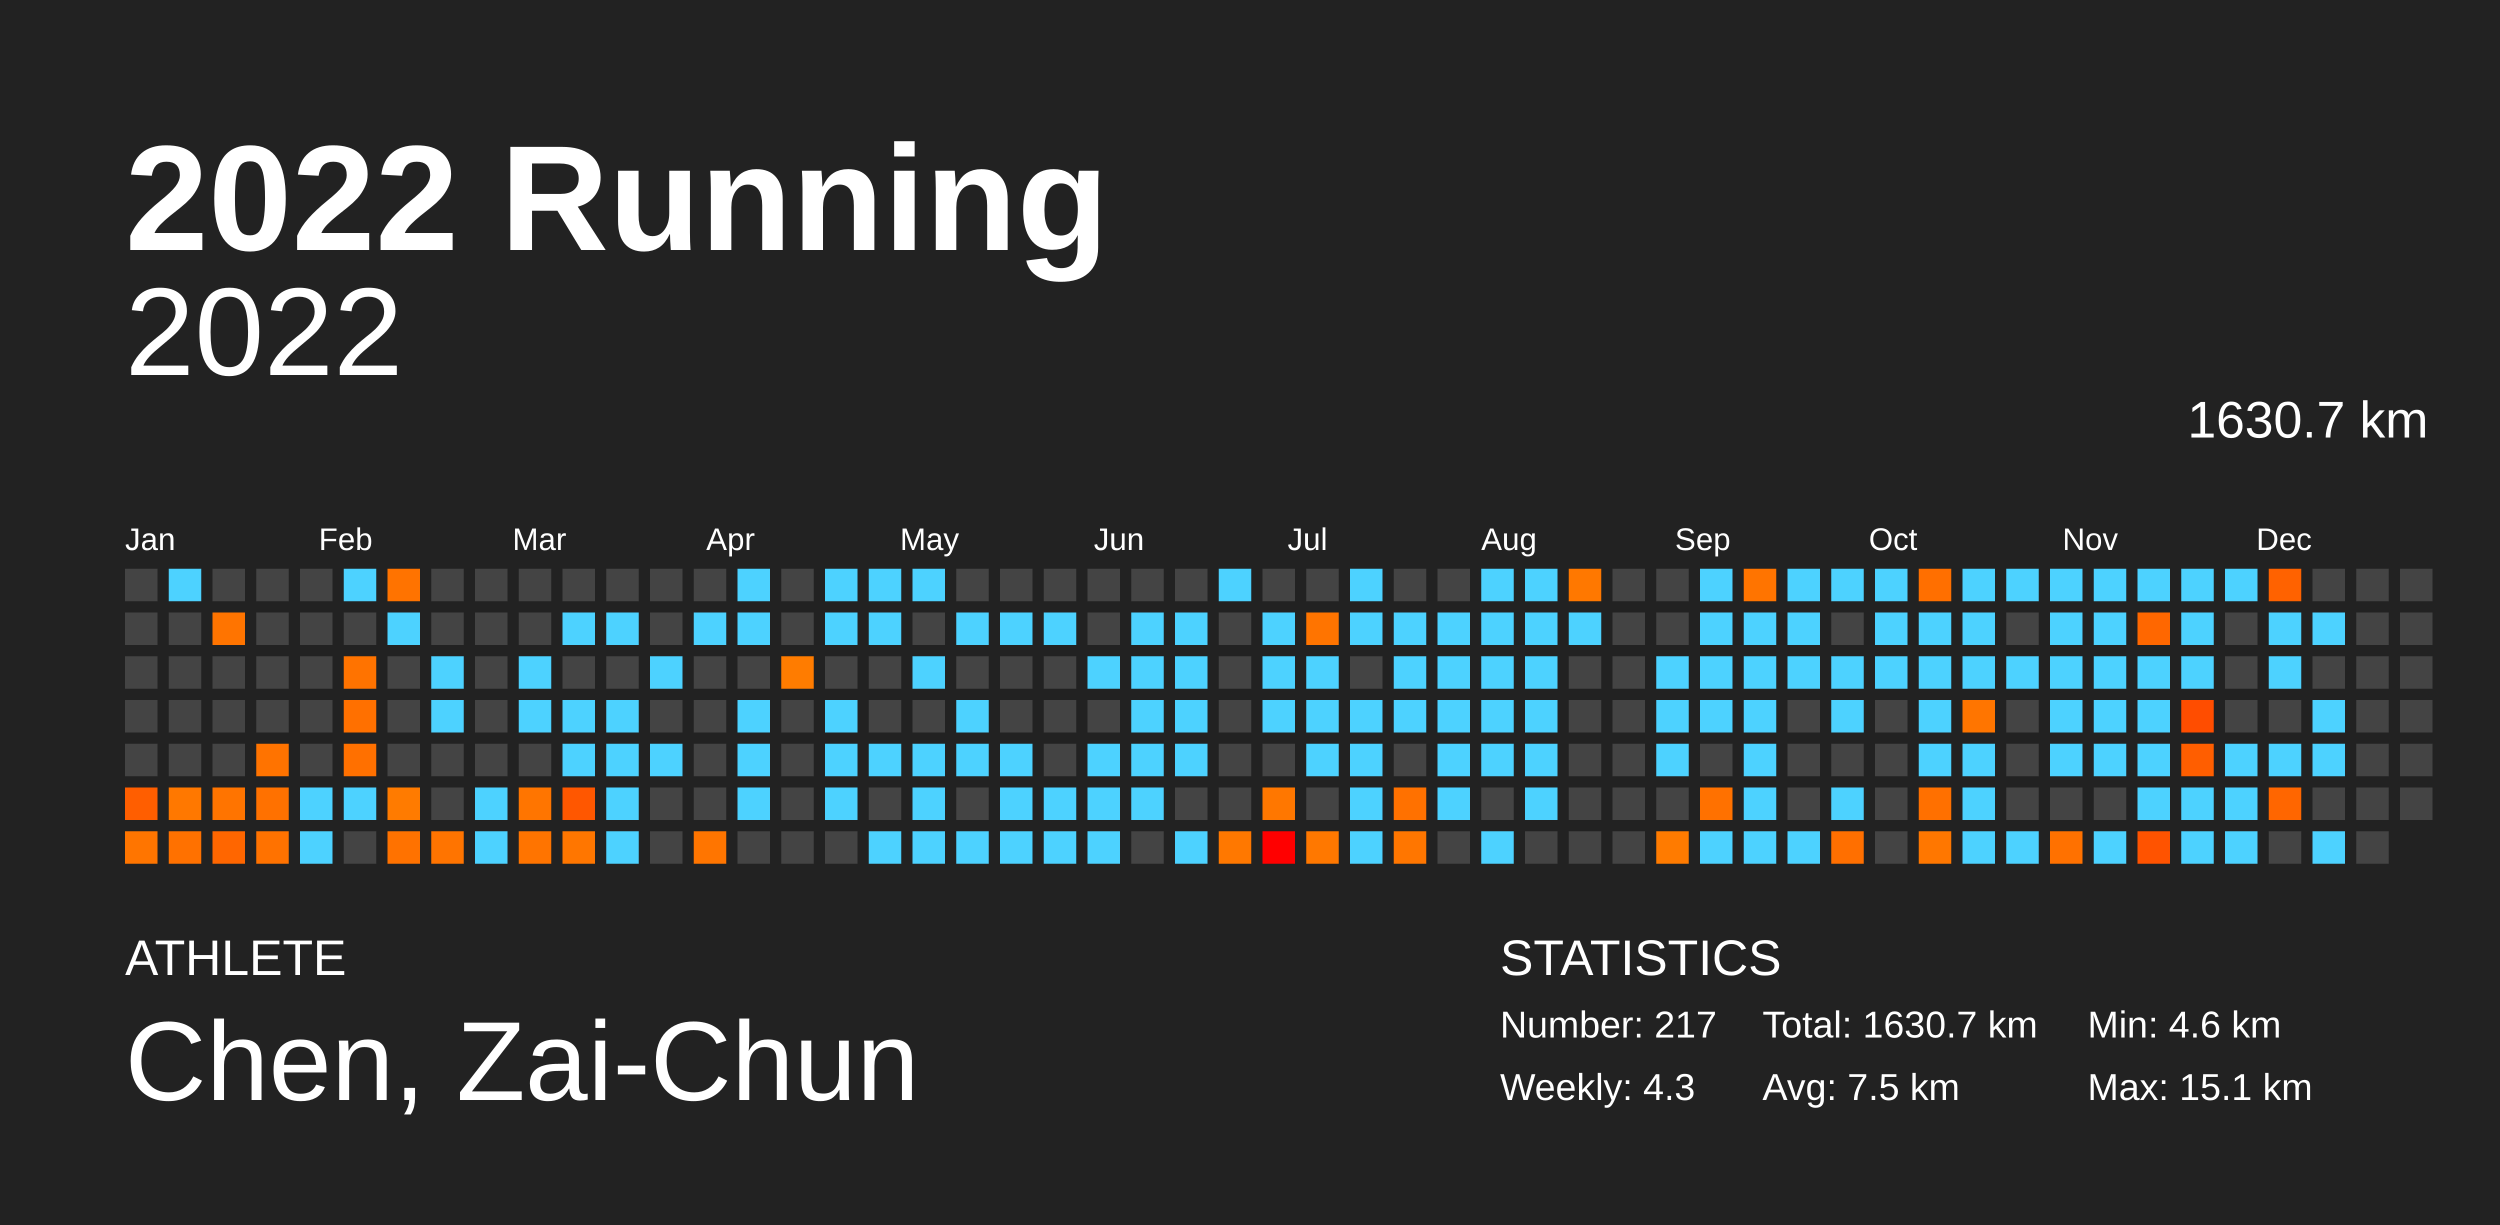
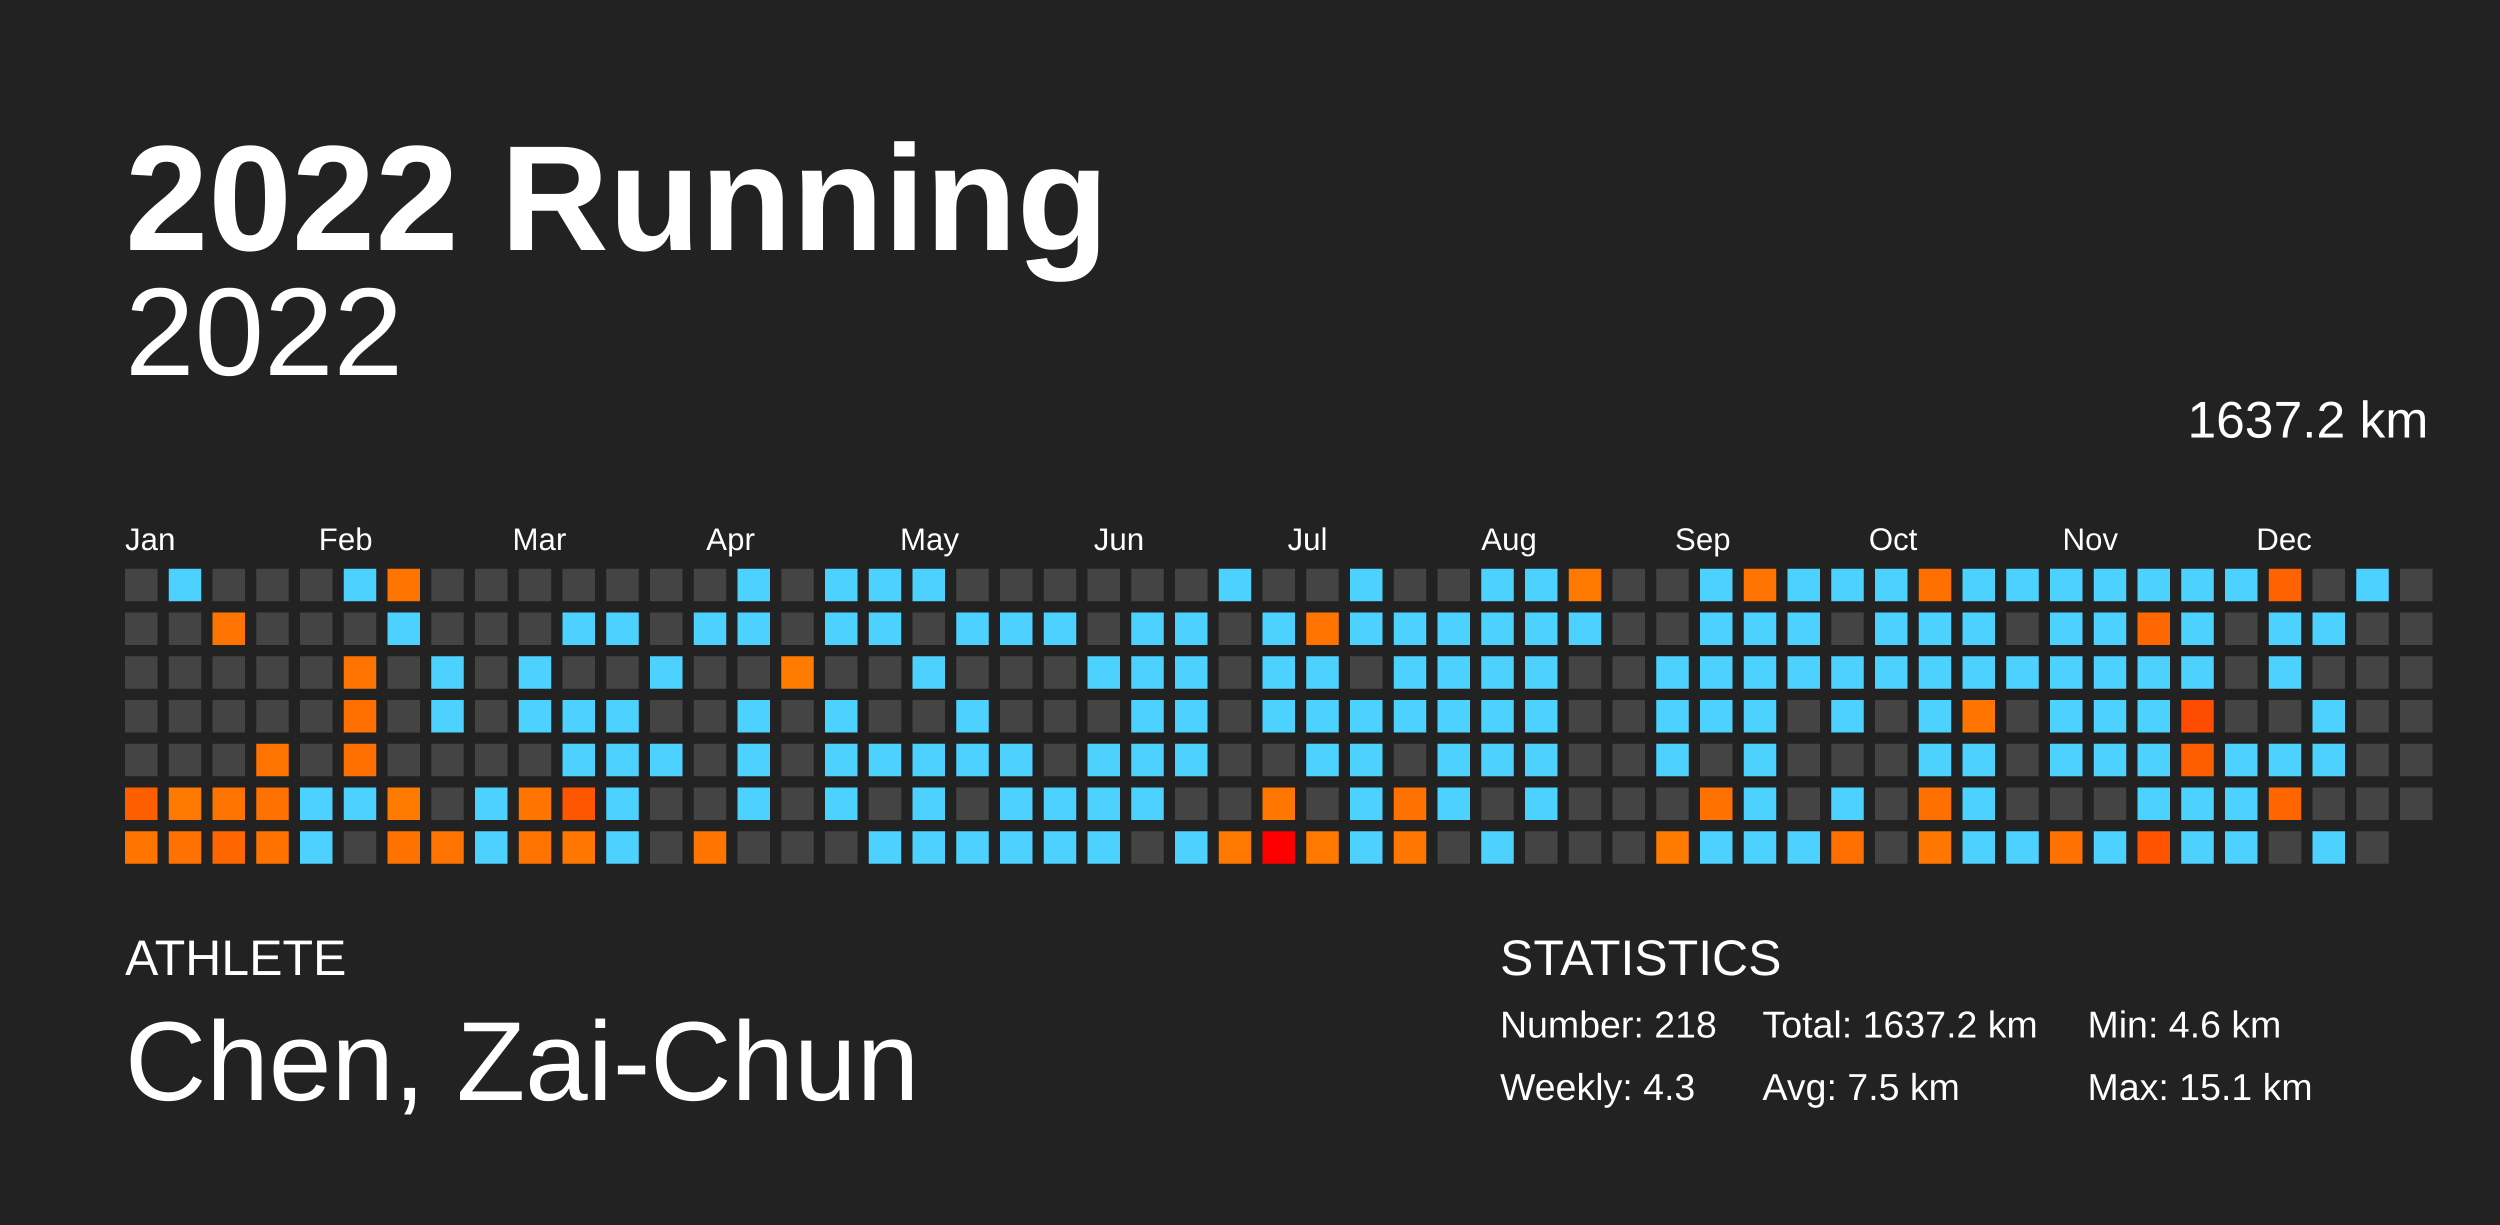
<svg xmlns="http://www.w3.org/2000/svg" baseProfile="full" height="98mm" version="1.1" viewBox="0,0,200,98" width="200mm">
  <defs />
  <rect fill="#222222" height="98" width="200" x="0" y="0" />
  <text fill="#FFFFFF" style="font-size:12px; font-family:Arial; font-weight:bold;" x="10" y="20">2022 Running</text>
  <text fill="#FFFFFF" style="font-size:4px; font-family:Arial" x="10" y="78">ATHLETE</text>
  <text fill="#FFFFFF" style="font-size:9px; font-family:Arial" x="10" y="88">Chen, Zai-Chun</text>
  <text fill="#FFFFFF" style="font-size:4px; font-family:Arial" x="120" y="78">STATISTICS</text>
-   <text fill="#FFFFFF" style="font-size:3px; font-family:Arial" x="120" y="83">Number: 217</text>
+   <text fill="#FFFFFF" style="font-size:3px; font-family:Arial" x="120" y="83">Number: 218</text>
  <text fill="#FFFFFF" style="font-size:3px; font-family:Arial" x="120" y="88">Weekly: 4.3</text>
-   <text fill="#FFFFFF" style="font-size:3px; font-family:Arial" x="141" y="83">Total: 1630.7 km</text>
+   <text fill="#FFFFFF" style="font-size:3px; font-family:Arial" x="141" y="83">Total: 1637.2 km</text>
  <text fill="#FFFFFF" style="font-size:3px; font-family:Arial" x="141" y="88">Avg: 7.5 km</text>
  <text fill="#FFFFFF" style="font-size:3px; font-family:Arial" x="167" y="83">Min: 4.6 km</text>
  <text fill="#FFFFFF" style="font-size:3px; font-family:Arial" x="167" y="88">Max: 15.1 km</text>
  <text alignment-baseline="hanging" fill="#FFFFFF" style="font-size:10.0px; font-family:Arial;" x="10" y="30">2022</text>
-   <text alignment-baseline="hanging" fill="#FFFFFF" style="font-size:4.125px; font-family:Arial;" x="175" y="35">1630.7 km</text>
+   <text alignment-baseline="hanging" fill="#FFFFFF" style="font-size:4.125px; font-family:Arial;" x="175" y="35">1637.2 km</text>
  <text fill="#FFFFFF" style="font-size:2.5px; font-family:Arial" x="10.0" y="44">Jan</text>
  <text fill="#FFFFFF" style="font-size:2.5px; font-family:Arial" x="25.5" y="44">Feb</text>
  <text fill="#FFFFFF" style="font-size:2.5px; font-family:Arial" x="41.0" y="44">Mar</text>
  <text fill="#FFFFFF" style="font-size:2.5px; font-family:Arial" x="56.5" y="44">Apr</text>
  <text fill="#FFFFFF" style="font-size:2.5px; font-family:Arial" x="72.0" y="44">May</text>
  <text fill="#FFFFFF" style="font-size:2.5px; font-family:Arial" x="87.5" y="44">Jun</text>
  <text fill="#FFFFFF" style="font-size:2.5px; font-family:Arial" x="103.0" y="44">Jul</text>
  <text fill="#FFFFFF" style="font-size:2.5px; font-family:Arial" x="118.5" y="44">Aug</text>
  <text fill="#FFFFFF" style="font-size:2.5px; font-family:Arial" x="134.0" y="44">Sep</text>
  <text fill="#FFFFFF" style="font-size:2.5px; font-family:Arial" x="149.5" y="44">Oct</text>
  <text fill="#FFFFFF" style="font-size:2.5px; font-family:Arial" x="165.0" y="44">Nov</text>
  <text fill="#FFFFFF" style="font-size:2.5px; font-family:Arial" x="180.5" y="44">Dec</text>
  <rect fill="#444444" height="2.6" width="2.6" x="10.0" y="45.5" />
  <rect fill="#444444" height="2.6" width="2.6" x="10.0" y="49.0" />
  <rect fill="#444444" height="2.6" width="2.6" x="10.0" y="52.5" />
  <rect fill="#444444" height="2.6" width="2.6" x="10.0" y="56.0" />
  <rect fill="#444444" height="2.6" width="2.6" x="10.0" y="59.5" />
  <rect fill="#ff5e00" height="2.6" width="2.6" x="10.0" y="63.0" />
  <rect fill="#ff7500" height="2.6" width="2.6" x="10.0" y="66.5" />
  <rect fill="#4dd2ff" height="2.6" width="2.6" x="13.5" y="45.5" />
  <rect fill="#444444" height="2.6" width="2.6" x="13.5" y="49.0" />
  <rect fill="#444444" height="2.6" width="2.6" x="13.5" y="52.5" />
  <rect fill="#444444" height="2.6" width="2.6" x="13.5" y="56.0" />
  <rect fill="#444444" height="2.6" width="2.6" x="13.5" y="59.5" />
  <rect fill="#ff7800" height="2.6" width="2.6" x="13.5" y="63.0" />
  <rect fill="#ff7100" height="2.6" width="2.6" x="13.5" y="66.5" />
  <rect fill="#444444" height="2.6" width="2.6" x="17.0" y="45.5" />
  <rect fill="#ff7400" height="2.6" width="2.6" x="17.0" y="49.0" />
  <rect fill="#444444" height="2.6" width="2.6" x="17.0" y="52.5" />
  <rect fill="#444444" height="2.6" width="2.6" x="17.0" y="56.0" />
  <rect fill="#444444" height="2.6" width="2.6" x="17.0" y="59.5" />
  <rect fill="#ff7400" height="2.6" width="2.6" x="17.0" y="63.0" />
  <rect fill="#ff6600" height="2.6" width="2.6" x="17.0" y="66.5" />
  <rect fill="#444444" height="2.6" width="2.6" x="20.5" y="45.5" />
  <rect fill="#444444" height="2.6" width="2.6" x="20.5" y="49.0" />
  <rect fill="#444444" height="2.6" width="2.6" x="20.5" y="52.5" />
  <rect fill="#444444" height="2.6" width="2.6" x="20.5" y="56.0" />
  <rect fill="#ff7300" height="2.6" width="2.6" x="20.5" y="59.5" />
  <rect fill="#ff7100" height="2.6" width="2.6" x="20.5" y="63.0" />
  <rect fill="#ff7200" height="2.6" width="2.6" x="20.5" y="66.5" />
  <rect fill="#444444" height="2.6" width="2.6" x="24.0" y="45.5" />
  <rect fill="#444444" height="2.6" width="2.6" x="24.0" y="49.0" />
  <rect fill="#444444" height="2.6" width="2.6" x="24.0" y="52.5" />
  <rect fill="#444444" height="2.6" width="2.6" x="24.0" y="56.0" />
  <rect fill="#444444" height="2.6" width="2.6" x="24.0" y="59.5" />
  <rect fill="#4dd2ff" height="2.6" width="2.6" x="24.0" y="63.0" />
  <rect fill="#4dd2ff" height="2.6" width="2.6" x="24.0" y="66.5" />
  <rect fill="#4dd2ff" height="2.6" width="2.6" x="27.5" y="45.5" />
  <rect fill="#444444" height="2.6" width="2.6" x="27.5" y="49.0" />
  <rect fill="#ff7300" height="2.6" width="2.6" x="27.5" y="52.5" />
  <rect fill="#ff7000" height="2.6" width="2.6" x="27.5" y="56.0" />
  <rect fill="#ff7000" height="2.6" width="2.6" x="27.5" y="59.5" />
  <rect fill="#4dd2ff" height="2.6" width="2.6" x="27.5" y="63.0" />
  <rect fill="#444444" height="2.6" width="2.6" x="27.5" y="66.5" />
  <rect fill="#ff7300" height="2.6" width="2.6" x="31.0" y="45.5" />
  <rect fill="#4dd2ff" height="2.6" width="2.6" x="31.0" y="49.0" />
  <rect fill="#444444" height="2.6" width="2.6" x="31.0" y="52.5" />
  <rect fill="#444444" height="2.6" width="2.6" x="31.0" y="56.0" />
  <rect fill="#444444" height="2.6" width="2.6" x="31.0" y="59.5" />
  <rect fill="#ff7b00" height="2.6" width="2.6" x="31.0" y="63.0" />
  <rect fill="#ff7200" height="2.6" width="2.6" x="31.0" y="66.5" />
  <rect fill="#444444" height="2.6" width="2.6" x="34.5" y="45.5" />
  <rect fill="#444444" height="2.6" width="2.6" x="34.5" y="49.0" />
  <rect fill="#4dd2ff" height="2.6" width="2.6" x="34.5" y="52.5" />
  <rect fill="#4dd2ff" height="2.6" width="2.6" x="34.5" y="56.0" />
  <rect fill="#444444" height="2.6" width="2.6" x="34.5" y="59.5" />
  <rect fill="#444444" height="2.6" width="2.6" x="34.5" y="63.0" />
  <rect fill="#ff7400" height="2.6" width="2.6" x="34.5" y="66.5" />
  <rect fill="#444444" height="2.6" width="2.6" x="38.0" y="45.5" />
  <rect fill="#444444" height="2.6" width="2.6" x="38.0" y="49.0" />
  <rect fill="#444444" height="2.6" width="2.6" x="38.0" y="52.5" />
  <rect fill="#444444" height="2.6" width="2.6" x="38.0" y="56.0" />
  <rect fill="#444444" height="2.6" width="2.6" x="38.0" y="59.5" />
  <rect fill="#4dd2ff" height="2.6" width="2.6" x="38.0" y="63.0" />
  <rect fill="#4dd2ff" height="2.6" width="2.6" x="38.0" y="66.5" />
  <rect fill="#444444" height="2.6" width="2.6" x="41.5" y="45.5" />
  <rect fill="#444444" height="2.6" width="2.6" x="41.5" y="49.0" />
  <rect fill="#4dd2ff" height="2.6" width="2.6" x="41.5" y="52.5" />
  <rect fill="#4dd2ff" height="2.6" width="2.6" x="41.5" y="56.0" />
  <rect fill="#444444" height="2.6" width="2.6" x="41.5" y="59.5" />
  <rect fill="#ff7500" height="2.6" width="2.6" x="41.5" y="63.0" />
  <rect fill="#ff7400" height="2.6" width="2.6" x="41.5" y="66.5" />
  <rect fill="#444444" height="2.6" width="2.6" x="45.0" y="45.5" />
  <rect fill="#4dd2ff" height="2.6" width="2.6" x="45.0" y="49.0" />
  <rect fill="#444444" height="2.6" width="2.6" x="45.0" y="52.5" />
  <rect fill="#4dd2ff" height="2.6" width="2.6" x="45.0" y="56.0" />
  <rect fill="#4dd2ff" height="2.6" width="2.6" x="45.0" y="59.5" />
  <rect fill="#ff5700" height="2.6" width="2.6" x="45.0" y="63.0" />
  <rect fill="#ff7600" height="2.6" width="2.6" x="45.0" y="66.5" />
  <rect fill="#444444" height="2.6" width="2.6" x="48.5" y="45.5" />
  <rect fill="#4dd2ff" height="2.6" width="2.6" x="48.5" y="49.0" />
  <rect fill="#444444" height="2.6" width="2.6" x="48.5" y="52.5" />
  <rect fill="#4dd2ff" height="2.6" width="2.6" x="48.5" y="56.0" />
  <rect fill="#4dd2ff" height="2.6" width="2.6" x="48.5" y="59.5" />
  <rect fill="#4dd2ff" height="2.6" width="2.6" x="48.5" y="63.0" />
  <rect fill="#4dd2ff" height="2.6" width="2.6" x="48.5" y="66.5" />
  <rect fill="#444444" height="2.6" width="2.6" x="52.0" y="45.5" />
  <rect fill="#444444" height="2.6" width="2.6" x="52.0" y="49.0" />
  <rect fill="#4dd2ff" height="2.6" width="2.6" x="52.0" y="52.5" />
  <rect fill="#444444" height="2.6" width="2.6" x="52.0" y="56.0" />
  <rect fill="#4dd2ff" height="2.6" width="2.6" x="52.0" y="59.5" />
  <rect fill="#444444" height="2.6" width="2.6" x="52.0" y="63.0" />
  <rect fill="#444444" height="2.6" width="2.6" x="52.0" y="66.5" />
  <rect fill="#444444" height="2.6" width="2.6" x="55.5" y="45.5" />
  <rect fill="#4dd2ff" height="2.6" width="2.6" x="55.5" y="49.0" />
  <rect fill="#444444" height="2.6" width="2.6" x="55.5" y="52.5" />
  <rect fill="#444444" height="2.6" width="2.6" x="55.5" y="56.0" />
  <rect fill="#444444" height="2.6" width="2.6" x="55.5" y="59.5" />
  <rect fill="#444444" height="2.6" width="2.6" x="55.5" y="63.0" />
  <rect fill="#ff7500" height="2.6" width="2.6" x="55.5" y="66.5" />
  <rect fill="#4dd2ff" height="2.6" width="2.6" x="59.0" y="45.5" />
  <rect fill="#4dd2ff" height="2.6" width="2.6" x="59.0" y="49.0" />
  <rect fill="#444444" height="2.6" width="2.6" x="59.0" y="52.5" />
  <rect fill="#4dd2ff" height="2.6" width="2.6" x="59.0" y="56.0" />
  <rect fill="#4dd2ff" height="2.6" width="2.6" x="59.0" y="59.5" />
  <rect fill="#4dd2ff" height="2.6" width="2.6" x="59.0" y="63.0" />
  <rect fill="#444444" height="2.6" width="2.6" x="59.0" y="66.5" />
  <rect fill="#444444" height="2.6" width="2.6" x="62.5" y="45.5" />
  <rect fill="#444444" height="2.6" width="2.6" x="62.5" y="49.0" />
  <rect fill="#ff7c00" height="2.6" width="2.6" x="62.5" y="52.5" />
  <rect fill="#444444" height="2.6" width="2.6" x="62.5" y="56.0" />
  <rect fill="#444444" height="2.6" width="2.6" x="62.5" y="59.5" />
  <rect fill="#444444" height="2.6" width="2.6" x="62.5" y="63.0" />
  <rect fill="#444444" height="2.6" width="2.6" x="62.5" y="66.5" />
  <rect fill="#4dd2ff" height="2.6" width="2.6" x="66.0" y="45.5" />
  <rect fill="#4dd2ff" height="2.6" width="2.6" x="66.0" y="49.0" />
  <rect fill="#444444" height="2.6" width="2.6" x="66.0" y="52.5" />
  <rect fill="#4dd2ff" height="2.6" width="2.6" x="66.0" y="56.0" />
  <rect fill="#4dd2ff" height="2.6" width="2.6" x="66.0" y="59.5" />
  <rect fill="#4dd2ff" height="2.6" width="2.6" x="66.0" y="63.0" />
  <rect fill="#444444" height="2.6" width="2.6" x="66.0" y="66.5" />
  <rect fill="#4dd2ff" height="2.6" width="2.6" x="69.5" y="45.5" />
  <rect fill="#4dd2ff" height="2.6" width="2.6" x="69.5" y="49.0" />
  <rect fill="#444444" height="2.6" width="2.6" x="69.5" y="52.5" />
  <rect fill="#444444" height="2.6" width="2.6" x="69.5" y="56.0" />
  <rect fill="#4dd2ff" height="2.6" width="2.6" x="69.5" y="59.5" />
  <rect fill="#444444" height="2.6" width="2.6" x="69.5" y="63.0" />
  <rect fill="#4dd2ff" height="2.6" width="2.6" x="69.5" y="66.5" />
  <rect fill="#4dd2ff" height="2.6" width="2.6" x="73.0" y="45.5" />
  <rect fill="#444444" height="2.6" width="2.6" x="73.0" y="49.0" />
  <rect fill="#4dd2ff" height="2.6" width="2.6" x="73.0" y="52.5" />
  <rect fill="#444444" height="2.6" width="2.6" x="73.0" y="56.0" />
  <rect fill="#4dd2ff" height="2.6" width="2.6" x="73.0" y="59.5" />
  <rect fill="#4dd2ff" height="2.6" width="2.6" x="73.0" y="63.0" />
  <rect fill="#4dd2ff" height="2.6" width="2.6" x="73.0" y="66.5" />
  <rect fill="#444444" height="2.6" width="2.6" x="76.5" y="45.5" />
  <rect fill="#4dd2ff" height="2.6" width="2.6" x="76.5" y="49.0" />
  <rect fill="#444444" height="2.6" width="2.6" x="76.5" y="52.5" />
  <rect fill="#4dd2ff" height="2.6" width="2.6" x="76.5" y="56.0" />
  <rect fill="#4dd2ff" height="2.6" width="2.6" x="76.5" y="59.5" />
  <rect fill="#444444" height="2.6" width="2.6" x="76.5" y="63.0" />
  <rect fill="#4dd2ff" height="2.6" width="2.6" x="76.5" y="66.5" />
  <rect fill="#444444" height="2.6" width="2.6" x="80.0" y="45.5" />
  <rect fill="#4dd2ff" height="2.6" width="2.6" x="80.0" y="49.0" />
  <rect fill="#444444" height="2.6" width="2.6" x="80.0" y="52.5" />
  <rect fill="#444444" height="2.6" width="2.6" x="80.0" y="56.0" />
  <rect fill="#4dd2ff" height="2.6" width="2.6" x="80.0" y="59.5" />
  <rect fill="#4dd2ff" height="2.6" width="2.6" x="80.0" y="63.0" />
  <rect fill="#4dd2ff" height="2.6" width="2.6" x="80.0" y="66.5" />
  <rect fill="#444444" height="2.6" width="2.6" x="83.5" y="45.5" />
  <rect fill="#4dd2ff" height="2.6" width="2.6" x="83.5" y="49.0" />
  <rect fill="#444444" height="2.6" width="2.6" x="83.5" y="52.5" />
  <rect fill="#444444" height="2.6" width="2.6" x="83.5" y="56.0" />
  <rect fill="#444444" height="2.6" width="2.6" x="83.5" y="59.5" />
  <rect fill="#4dd2ff" height="2.6" width="2.6" x="83.5" y="63.0" />
  <rect fill="#4dd2ff" height="2.6" width="2.6" x="83.5" y="66.5" />
  <rect fill="#444444" height="2.6" width="2.6" x="87.0" y="45.5" />
  <rect fill="#444444" height="2.6" width="2.6" x="87.0" y="49.0" />
  <rect fill="#4dd2ff" height="2.6" width="2.6" x="87.0" y="52.5" />
  <rect fill="#444444" height="2.6" width="2.6" x="87.0" y="56.0" />
  <rect fill="#4dd2ff" height="2.6" width="2.6" x="87.0" y="59.5" />
  <rect fill="#4dd2ff" height="2.6" width="2.6" x="87.0" y="63.0" />
  <rect fill="#4dd2ff" height="2.6" width="2.6" x="87.0" y="66.5" />
  <rect fill="#444444" height="2.6" width="2.6" x="90.5" y="45.5" />
  <rect fill="#4dd2ff" height="2.6" width="2.6" x="90.5" y="49.0" />
  <rect fill="#4dd2ff" height="2.6" width="2.6" x="90.5" y="52.5" />
  <rect fill="#4dd2ff" height="2.6" width="2.6" x="90.5" y="56.0" />
  <rect fill="#4dd2ff" height="2.6" width="2.6" x="90.5" y="59.5" />
  <rect fill="#4dd2ff" height="2.6" width="2.6" x="90.5" y="63.0" />
  <rect fill="#444444" height="2.6" width="2.6" x="90.5" y="66.5" />
  <rect fill="#444444" height="2.6" width="2.6" x="94.0" y="45.5" />
  <rect fill="#4dd2ff" height="2.6" width="2.6" x="94.0" y="49.0" />
  <rect fill="#4dd2ff" height="2.6" width="2.6" x="94.0" y="52.5" />
  <rect fill="#4dd2ff" height="2.6" width="2.6" x="94.0" y="56.0" />
  <rect fill="#4dd2ff" height="2.6" width="2.6" x="94.0" y="59.5" />
  <rect fill="#444444" height="2.6" width="2.6" x="94.0" y="63.0" />
  <rect fill="#4dd2ff" height="2.6" width="2.6" x="94.0" y="66.5" />
  <rect fill="#4dd2ff" height="2.6" width="2.6" x="97.5" y="45.5" />
  <rect fill="#444444" height="2.6" width="2.6" x="97.5" y="49.0" />
  <rect fill="#444444" height="2.6" width="2.6" x="97.5" y="52.5" />
  <rect fill="#444444" height="2.6" width="2.6" x="97.5" y="56.0" />
  <rect fill="#444444" height="2.6" width="2.6" x="97.5" y="59.5" />
  <rect fill="#444444" height="2.6" width="2.6" x="97.5" y="63.0" />
  <rect fill="#ff7800" height="2.6" width="2.6" x="97.5" y="66.5" />
  <rect fill="#444444" height="2.6" width="2.6" x="101.0" y="45.5" />
  <rect fill="#4dd2ff" height="2.6" width="2.6" x="101.0" y="49.0" />
  <rect fill="#4dd2ff" height="2.6" width="2.6" x="101.0" y="52.5" />
  <rect fill="#4dd2ff" height="2.6" width="2.6" x="101.0" y="56.0" />
  <rect fill="#444444" height="2.6" width="2.6" x="101.0" y="59.5" />
  <rect fill="#ff7700" height="2.6" width="2.6" x="101.0" y="63.0" />
  <rect fill="#ff0000" height="2.6" width="2.6" x="101.0" y="66.5" />
  <rect fill="#444444" height="2.6" width="2.6" x="104.5" y="45.5" />
  <rect fill="#ff7400" height="2.6" width="2.6" x="104.5" y="49.0" />
  <rect fill="#4dd2ff" height="2.6" width="2.6" x="104.5" y="52.5" />
  <rect fill="#4dd2ff" height="2.6" width="2.6" x="104.5" y="56.0" />
  <rect fill="#4dd2ff" height="2.6" width="2.6" x="104.5" y="59.5" />
  <rect fill="#444444" height="2.6" width="2.6" x="104.5" y="63.0" />
  <rect fill="#ff7800" height="2.6" width="2.6" x="104.5" y="66.5" />
  <rect fill="#4dd2ff" height="2.6" width="2.6" x="108.0" y="45.5" />
  <rect fill="#4dd2ff" height="2.6" width="2.6" x="108.0" y="49.0" />
  <rect fill="#444444" height="2.6" width="2.6" x="108.0" y="52.5" />
  <rect fill="#4dd2ff" height="2.6" width="2.6" x="108.0" y="56.0" />
  <rect fill="#4dd2ff" height="2.6" width="2.6" x="108.0" y="59.5" />
  <rect fill="#4dd2ff" height="2.6" width="2.6" x="108.0" y="63.0" />
  <rect fill="#4dd2ff" height="2.6" width="2.6" x="108.0" y="66.5" />
  <rect fill="#444444" height="2.6" width="2.6" x="111.5" y="45.5" />
  <rect fill="#4dd2ff" height="2.6" width="2.6" x="111.5" y="49.0" />
  <rect fill="#4dd2ff" height="2.6" width="2.6" x="111.5" y="52.5" />
  <rect fill="#4dd2ff" height="2.6" width="2.6" x="111.5" y="56.0" />
  <rect fill="#444444" height="2.6" width="2.6" x="111.5" y="59.5" />
  <rect fill="#ff7100" height="2.6" width="2.6" x="111.5" y="63.0" />
  <rect fill="#ff7600" height="2.6" width="2.6" x="111.5" y="66.5" />
  <rect fill="#444444" height="2.6" width="2.6" x="115.0" y="45.5" />
  <rect fill="#4dd2ff" height="2.6" width="2.6" x="115.0" y="49.0" />
  <rect fill="#4dd2ff" height="2.6" width="2.6" x="115.0" y="52.5" />
  <rect fill="#4dd2ff" height="2.6" width="2.6" x="115.0" y="56.0" />
  <rect fill="#4dd2ff" height="2.6" width="2.6" x="115.0" y="59.5" />
  <rect fill="#4dd2ff" height="2.6" width="2.6" x="115.0" y="63.0" />
  <rect fill="#444444" height="2.6" width="2.6" x="115.0" y="66.5" />
  <rect fill="#4dd2ff" height="2.6" width="2.6" x="118.5" y="45.5" />
  <rect fill="#4dd2ff" height="2.6" width="2.6" x="118.5" y="49.0" />
  <rect fill="#4dd2ff" height="2.6" width="2.6" x="118.5" y="52.5" />
  <rect fill="#4dd2ff" height="2.6" width="2.6" x="118.5" y="56.0" />
  <rect fill="#4dd2ff" height="2.6" width="2.6" x="118.5" y="59.5" />
  <rect fill="#444444" height="2.6" width="2.6" x="118.5" y="63.0" />
  <rect fill="#4dd2ff" height="2.6" width="2.6" x="118.5" y="66.5" />
  <rect fill="#4dd2ff" height="2.6" width="2.6" x="122.0" y="45.5" />
  <rect fill="#4dd2ff" height="2.6" width="2.6" x="122.0" y="49.0" />
  <rect fill="#4dd2ff" height="2.6" width="2.6" x="122.0" y="52.5" />
  <rect fill="#4dd2ff" height="2.6" width="2.6" x="122.0" y="56.0" />
  <rect fill="#4dd2ff" height="2.6" width="2.6" x="122.0" y="59.5" />
  <rect fill="#4dd2ff" height="2.6" width="2.6" x="122.0" y="63.0" />
  <rect fill="#444444" height="2.6" width="2.6" x="122.0" y="66.5" />
  <rect fill="#ff7800" height="2.6" width="2.6" x="125.5" y="45.5" />
  <rect fill="#4dd2ff" height="2.6" width="2.6" x="125.5" y="49.0" />
  <rect fill="#444444" height="2.6" width="2.6" x="125.5" y="52.5" />
  <rect fill="#444444" height="2.6" width="2.6" x="125.5" y="56.0" />
  <rect fill="#444444" height="2.6" width="2.6" x="125.5" y="59.5" />
  <rect fill="#444444" height="2.6" width="2.6" x="125.5" y="63.0" />
  <rect fill="#444444" height="2.6" width="2.6" x="125.5" y="66.5" />
  <rect fill="#444444" height="2.6" width="2.6" x="129.0" y="45.5" />
  <rect fill="#444444" height="2.6" width="2.6" x="129.0" y="49.0" />
  <rect fill="#444444" height="2.6" width="2.6" x="129.0" y="52.5" />
  <rect fill="#444444" height="2.6" width="2.6" x="129.0" y="56.0" />
  <rect fill="#444444" height="2.6" width="2.6" x="129.0" y="59.5" />
  <rect fill="#444444" height="2.6" width="2.6" x="129.0" y="63.0" />
  <rect fill="#444444" height="2.6" width="2.6" x="129.0" y="66.5" />
  <rect fill="#444444" height="2.6" width="2.6" x="132.5" y="45.5" />
  <rect fill="#444444" height="2.6" width="2.6" x="132.5" y="49.0" />
  <rect fill="#4dd2ff" height="2.6" width="2.6" x="132.5" y="52.5" />
  <rect fill="#4dd2ff" height="2.6" width="2.6" x="132.5" y="56.0" />
  <rect fill="#4dd2ff" height="2.6" width="2.6" x="132.5" y="59.5" />
  <rect fill="#444444" height="2.6" width="2.6" x="132.5" y="63.0" />
  <rect fill="#ff7b00" height="2.6" width="2.6" x="132.5" y="66.5" />
  <rect fill="#4dd2ff" height="2.6" width="2.6" x="136.0" y="45.5" />
  <rect fill="#4dd2ff" height="2.6" width="2.6" x="136.0" y="49.0" />
  <rect fill="#4dd2ff" height="2.6" width="2.6" x="136.0" y="52.5" />
  <rect fill="#4dd2ff" height="2.6" width="2.6" x="136.0" y="56.0" />
  <rect fill="#444444" height="2.6" width="2.6" x="136.0" y="59.5" />
  <rect fill="#ff7100" height="2.6" width="2.6" x="136.0" y="63.0" />
  <rect fill="#4dd2ff" height="2.6" width="2.6" x="136.0" y="66.5" />
  <rect fill="#ff7400" height="2.6" width="2.6" x="139.5" y="45.5" />
  <rect fill="#4dd2ff" height="2.6" width="2.6" x="139.5" y="49.0" />
  <rect fill="#4dd2ff" height="2.6" width="2.6" x="139.5" y="52.5" />
  <rect fill="#4dd2ff" height="2.6" width="2.6" x="139.5" y="56.0" />
  <rect fill="#4dd2ff" height="2.6" width="2.6" x="139.5" y="59.5" />
  <rect fill="#4dd2ff" height="2.6" width="2.6" x="139.5" y="63.0" />
  <rect fill="#4dd2ff" height="2.6" width="2.6" x="139.5" y="66.5" />
  <rect fill="#4dd2ff" height="2.6" width="2.6" x="143.0" y="45.5" />
  <rect fill="#4dd2ff" height="2.6" width="2.6" x="143.0" y="49.0" />
  <rect fill="#4dd2ff" height="2.6" width="2.6" x="143.0" y="52.5" />
  <rect fill="#444444" height="2.6" width="2.6" x="143.0" y="56.0" />
  <rect fill="#444444" height="2.6" width="2.6" x="143.0" y="59.5" />
  <rect fill="#444444" height="2.6" width="2.6" x="143.0" y="63.0" />
  <rect fill="#4dd2ff" height="2.6" width="2.6" x="143.0" y="66.5" />
  <rect fill="#4dd2ff" height="2.6" width="2.6" x="146.5" y="45.5" />
  <rect fill="#444444" height="2.6" width="2.6" x="146.5" y="49.0" />
  <rect fill="#4dd2ff" height="2.6" width="2.6" x="146.5" y="52.5" />
  <rect fill="#4dd2ff" height="2.6" width="2.6" x="146.5" y="56.0" />
  <rect fill="#444444" height="2.6" width="2.6" x="146.5" y="59.5" />
  <rect fill="#4dd2ff" height="2.6" width="2.6" x="146.5" y="63.0" />
  <rect fill="#ff6f00" height="2.6" width="2.6" x="146.5" y="66.5" />
  <rect fill="#4dd2ff" height="2.6" width="2.6" x="150.0" y="45.5" />
  <rect fill="#4dd2ff" height="2.6" width="2.6" x="150.0" y="49.0" />
  <rect fill="#4dd2ff" height="2.6" width="2.6" x="150.0" y="52.5" />
  <rect fill="#444444" height="2.6" width="2.6" x="150.0" y="56.0" />
  <rect fill="#444444" height="2.6" width="2.6" x="150.0" y="59.5" />
  <rect fill="#444444" height="2.6" width="2.6" x="150.0" y="63.0" />
  <rect fill="#444444" height="2.6" width="2.6" x="150.0" y="66.5" />
  <rect fill="#ff6f00" height="2.6" width="2.6" x="153.5" y="45.5" />
  <rect fill="#4dd2ff" height="2.6" width="2.6" x="153.5" y="49.0" />
  <rect fill="#4dd2ff" height="2.6" width="2.6" x="153.5" y="52.5" />
  <rect fill="#4dd2ff" height="2.6" width="2.6" x="153.5" y="56.0" />
  <rect fill="#4dd2ff" height="2.6" width="2.6" x="153.5" y="59.5" />
  <rect fill="#ff7000" height="2.6" width="2.6" x="153.5" y="63.0" />
  <rect fill="#ff7700" height="2.6" width="2.6" x="153.5" y="66.5" />
  <rect fill="#4dd2ff" height="2.6" width="2.6" x="157.0" y="45.5" />
  <rect fill="#4dd2ff" height="2.6" width="2.6" x="157.0" y="49.0" />
  <rect fill="#4dd2ff" height="2.6" width="2.6" x="157.0" y="52.5" />
  <rect fill="#ff7500" height="2.6" width="2.6" x="157.0" y="56.0" />
  <rect fill="#4dd2ff" height="2.6" width="2.6" x="157.0" y="59.5" />
  <rect fill="#4dd2ff" height="2.6" width="2.6" x="157.0" y="63.0" />
  <rect fill="#4dd2ff" height="2.6" width="2.6" x="157.0" y="66.5" />
  <rect fill="#4dd2ff" height="2.6" width="2.6" x="160.5" y="45.5" />
  <rect fill="#444444" height="2.6" width="2.6" x="160.5" y="49.0" />
  <rect fill="#4dd2ff" height="2.6" width="2.6" x="160.5" y="52.5" />
  <rect fill="#444444" height="2.6" width="2.6" x="160.5" y="56.0" />
  <rect fill="#444444" height="2.6" width="2.6" x="160.5" y="59.5" />
  <rect fill="#444444" height="2.6" width="2.6" x="160.5" y="63.0" />
  <rect fill="#4dd2ff" height="2.6" width="2.6" x="160.5" y="66.5" />
  <rect fill="#4dd2ff" height="2.6" width="2.6" x="164.0" y="45.5" />
  <rect fill="#4dd2ff" height="2.6" width="2.6" x="164.0" y="49.0" />
  <rect fill="#4dd2ff" height="2.6" width="2.6" x="164.0" y="52.5" />
  <rect fill="#4dd2ff" height="2.6" width="2.6" x="164.0" y="56.0" />
  <rect fill="#4dd2ff" height="2.6" width="2.6" x="164.0" y="59.5" />
  <rect fill="#444444" height="2.6" width="2.6" x="164.0" y="63.0" />
  <rect fill="#ff7100" height="2.6" width="2.6" x="164.0" y="66.5" />
  <rect fill="#4dd2ff" height="2.6" width="2.6" x="167.5" y="45.5" />
  <rect fill="#4dd2ff" height="2.6" width="2.6" x="167.5" y="49.0" />
  <rect fill="#4dd2ff" height="2.6" width="2.6" x="167.5" y="52.5" />
  <rect fill="#4dd2ff" height="2.6" width="2.6" x="167.5" y="56.0" />
  <rect fill="#4dd2ff" height="2.6" width="2.6" x="167.5" y="59.5" />
  <rect fill="#444444" height="2.6" width="2.6" x="167.5" y="63.0" />
  <rect fill="#4dd2ff" height="2.6" width="2.6" x="167.5" y="66.5" />
  <rect fill="#4dd2ff" height="2.6" width="2.6" x="171.0" y="45.5" />
  <rect fill="#ff6700" height="2.6" width="2.6" x="171.0" y="49.0" />
  <rect fill="#4dd2ff" height="2.6" width="2.6" x="171.0" y="52.5" />
  <rect fill="#4dd2ff" height="2.6" width="2.6" x="171.0" y="56.0" />
  <rect fill="#4dd2ff" height="2.6" width="2.6" x="171.0" y="59.5" />
  <rect fill="#4dd2ff" height="2.6" width="2.6" x="171.0" y="63.0" />
  <rect fill="#ff5300" height="2.6" width="2.6" x="171.0" y="66.5" />
  <rect fill="#4dd2ff" height="2.6" width="2.6" x="174.5" y="45.5" />
  <rect fill="#4dd2ff" height="2.6" width="2.6" x="174.5" y="49.0" />
  <rect fill="#4dd2ff" height="2.6" width="2.6" x="174.5" y="52.5" />
  <rect fill="#ff4d00" height="2.6" width="2.6" x="174.5" y="56.0" />
  <rect fill="#ff5e00" height="2.6" width="2.6" x="174.5" y="59.5" />
  <rect fill="#4dd2ff" height="2.6" width="2.6" x="174.5" y="63.0" />
  <rect fill="#4dd2ff" height="2.6" width="2.6" x="174.5" y="66.5" />
  <rect fill="#4dd2ff" height="2.6" width="2.6" x="178.0" y="45.5" />
  <rect fill="#444444" height="2.6" width="2.6" x="178.0" y="49.0" />
  <rect fill="#444444" height="2.6" width="2.6" x="178.0" y="52.5" />
  <rect fill="#444444" height="2.6" width="2.6" x="178.0" y="56.0" />
  <rect fill="#4dd2ff" height="2.6" width="2.6" x="178.0" y="59.5" />
  <rect fill="#4dd2ff" height="2.6" width="2.6" x="178.0" y="63.0" />
  <rect fill="#4dd2ff" height="2.6" width="2.6" x="178.0" y="66.5" />
  <rect fill="#ff6200" height="2.6" width="2.6" x="181.5" y="45.5" />
  <rect fill="#4dd2ff" height="2.6" width="2.6" x="181.5" y="49.0" />
  <rect fill="#4dd2ff" height="2.6" width="2.6" x="181.5" y="52.5" />
  <rect fill="#444444" height="2.6" width="2.6" x="181.5" y="56.0" />
  <rect fill="#4dd2ff" height="2.6" width="2.6" x="181.5" y="59.5" />
  <rect fill="#ff6600" height="2.6" width="2.6" x="181.5" y="63.0" />
  <rect fill="#444444" height="2.6" width="2.6" x="181.5" y="66.5" />
  <rect fill="#444444" height="2.6" width="2.6" x="185.0" y="45.5" />
  <rect fill="#4dd2ff" height="2.6" width="2.6" x="185.0" y="49.0" />
  <rect fill="#444444" height="2.6" width="2.6" x="185.0" y="52.5" />
  <rect fill="#4dd2ff" height="2.6" width="2.6" x="185.0" y="56.0" />
  <rect fill="#4dd2ff" height="2.6" width="2.6" x="185.0" y="59.5" />
  <rect fill="#444444" height="2.6" width="2.6" x="185.0" y="63.0" />
  <rect fill="#4dd2ff" height="2.6" width="2.6" x="185.0" y="66.5" />
-   <rect fill="#444444" height="2.6" width="2.6" x="188.5" y="45.5" />
+   <rect fill="#4dd2ff" height="2.6" width="2.6" x="188.5" y="45.5" />
  <rect fill="#444444" height="2.6" width="2.6" x="188.5" y="49.0" />
  <rect fill="#444444" height="2.6" width="2.6" x="188.5" y="52.5" />
  <rect fill="#444444" height="2.6" width="2.6" x="188.5" y="56.0" />
  <rect fill="#444444" height="2.6" width="2.6" x="188.5" y="59.5" />
  <rect fill="#444444" height="2.6" width="2.6" x="188.5" y="63.0" />
  <rect fill="#444444" height="2.6" width="2.6" x="188.5" y="66.5" />
  <rect fill="#444444" height="2.6" width="2.6" x="192.0" y="45.5" />
  <rect fill="#444444" height="2.6" width="2.6" x="192.0" y="49.0" />
  <rect fill="#444444" height="2.6" width="2.6" x="192.0" y="52.5" />
  <rect fill="#444444" height="2.6" width="2.6" x="192.0" y="56.0" />
  <rect fill="#444444" height="2.6" width="2.6" x="192.0" y="59.5" />
  <rect fill="#444444" height="2.6" width="2.6" x="192.0" y="63.0" />
</svg>
